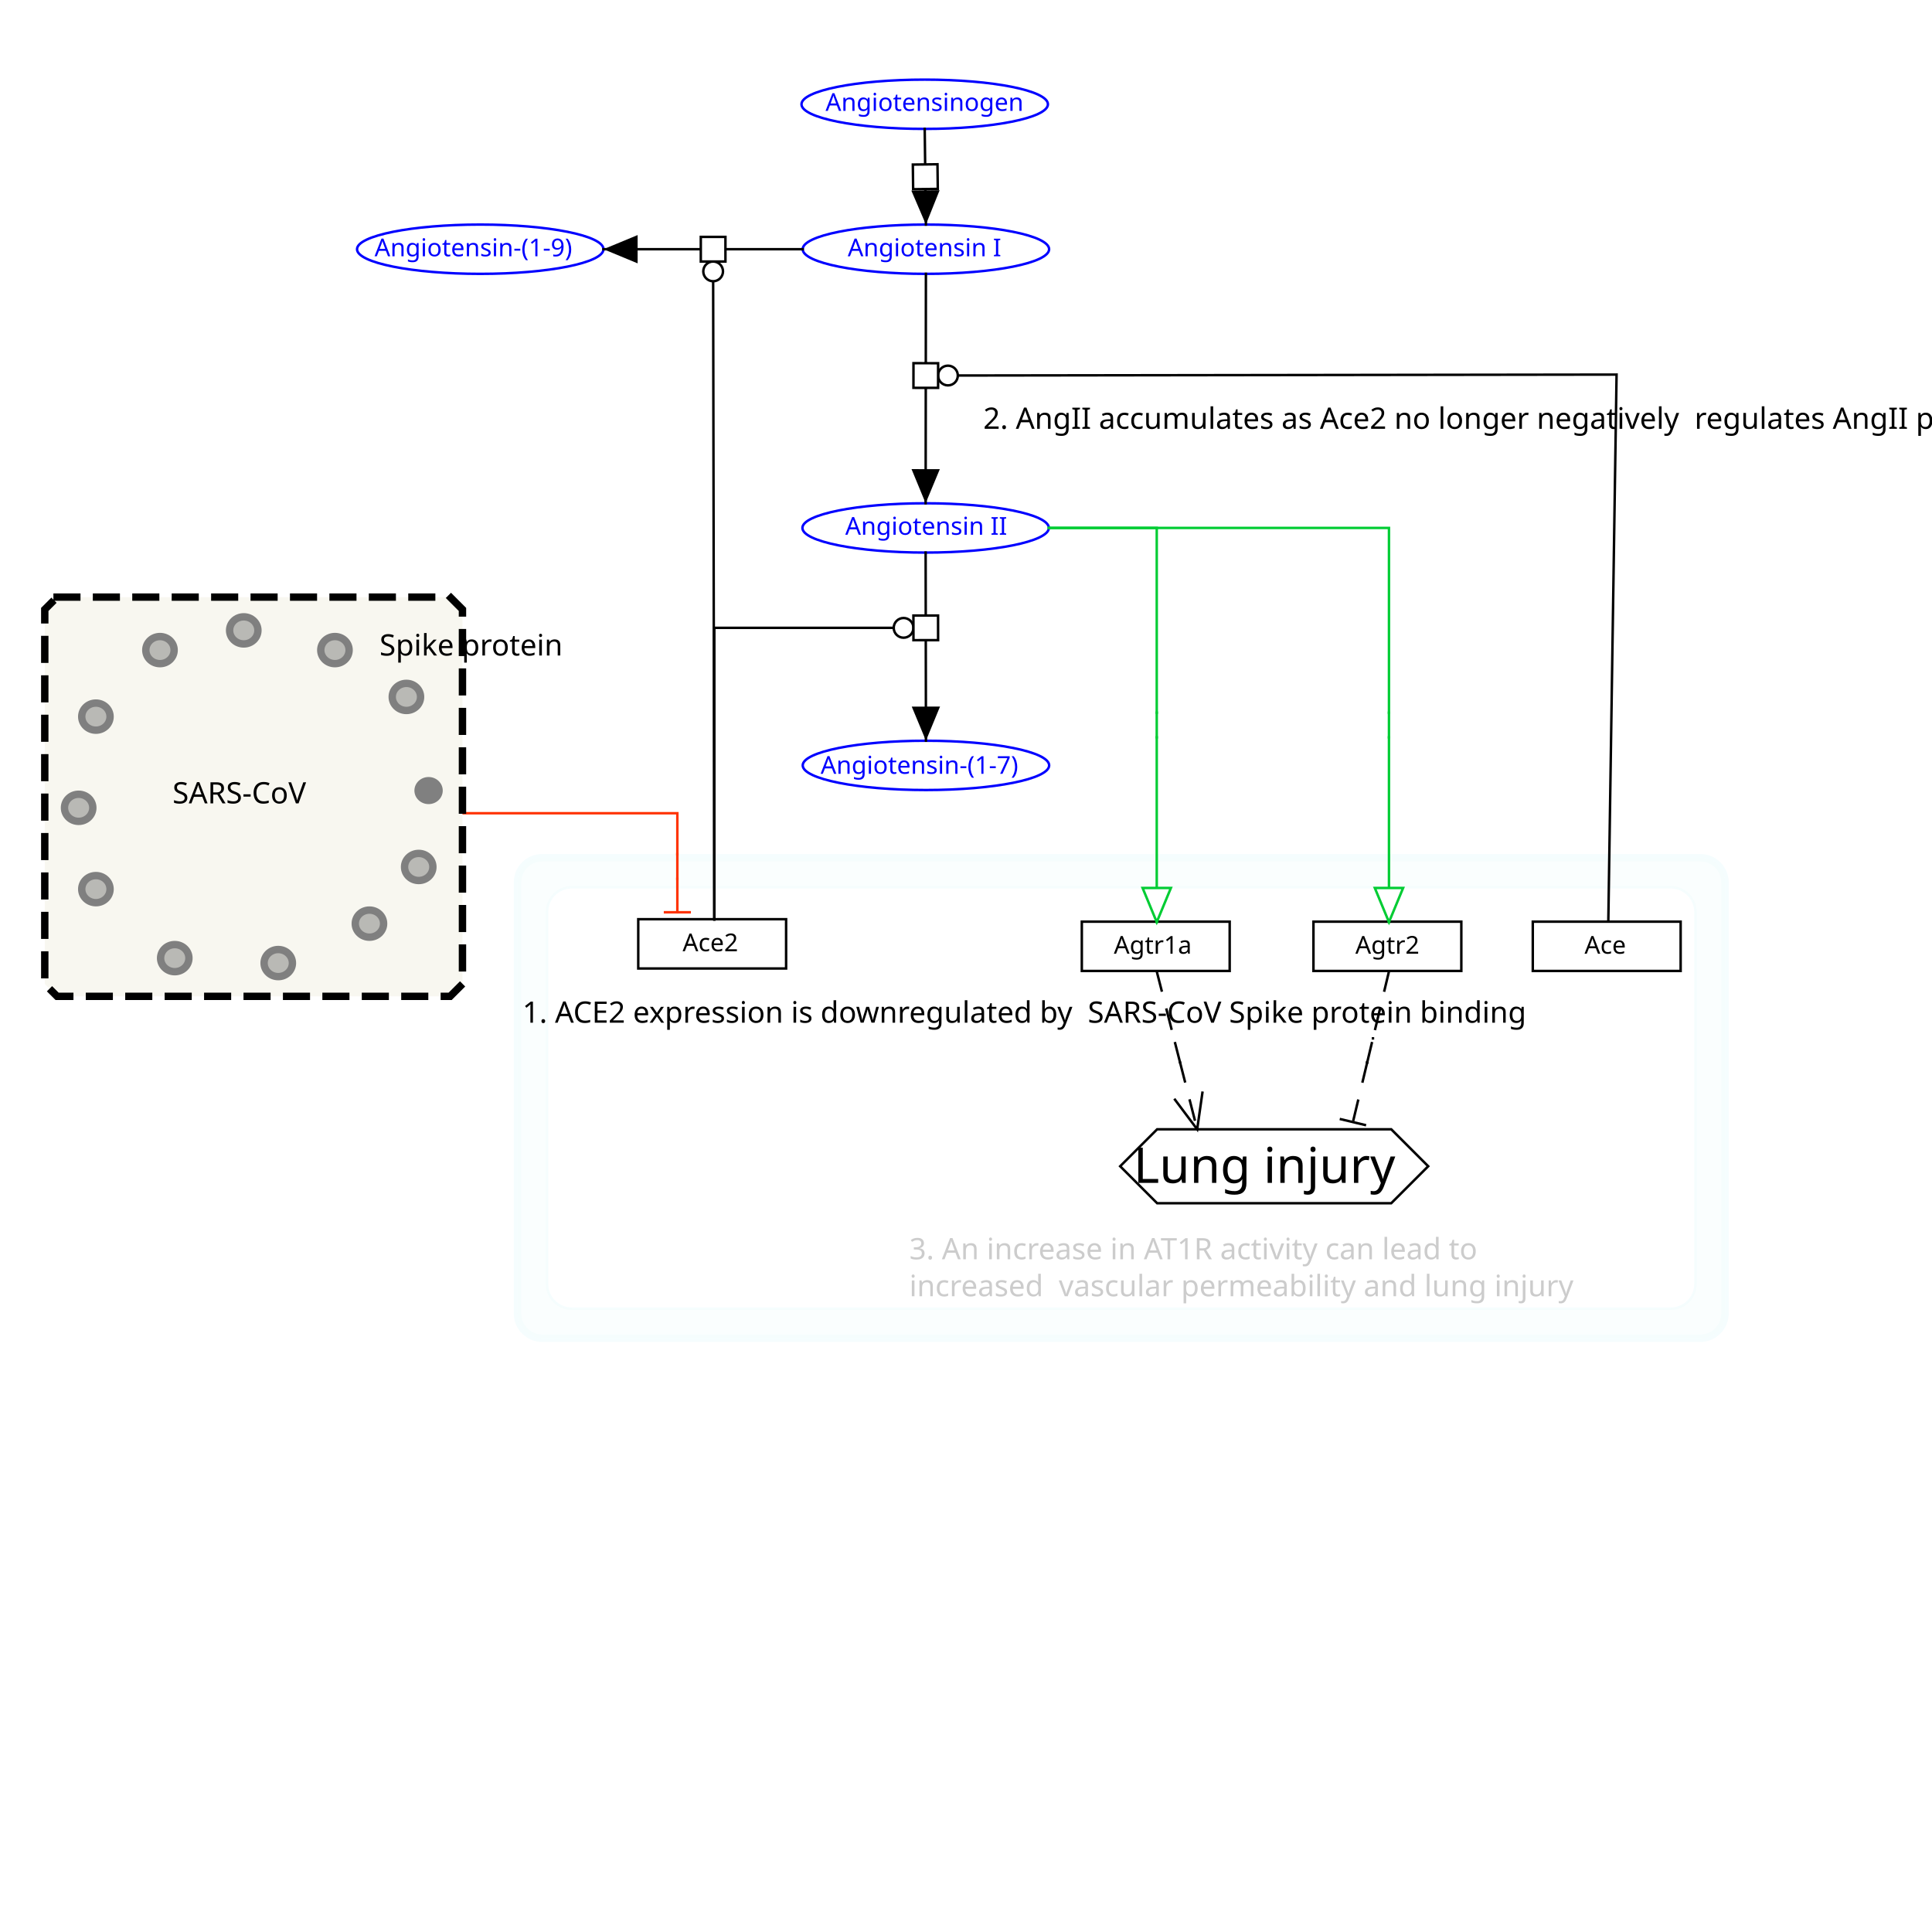
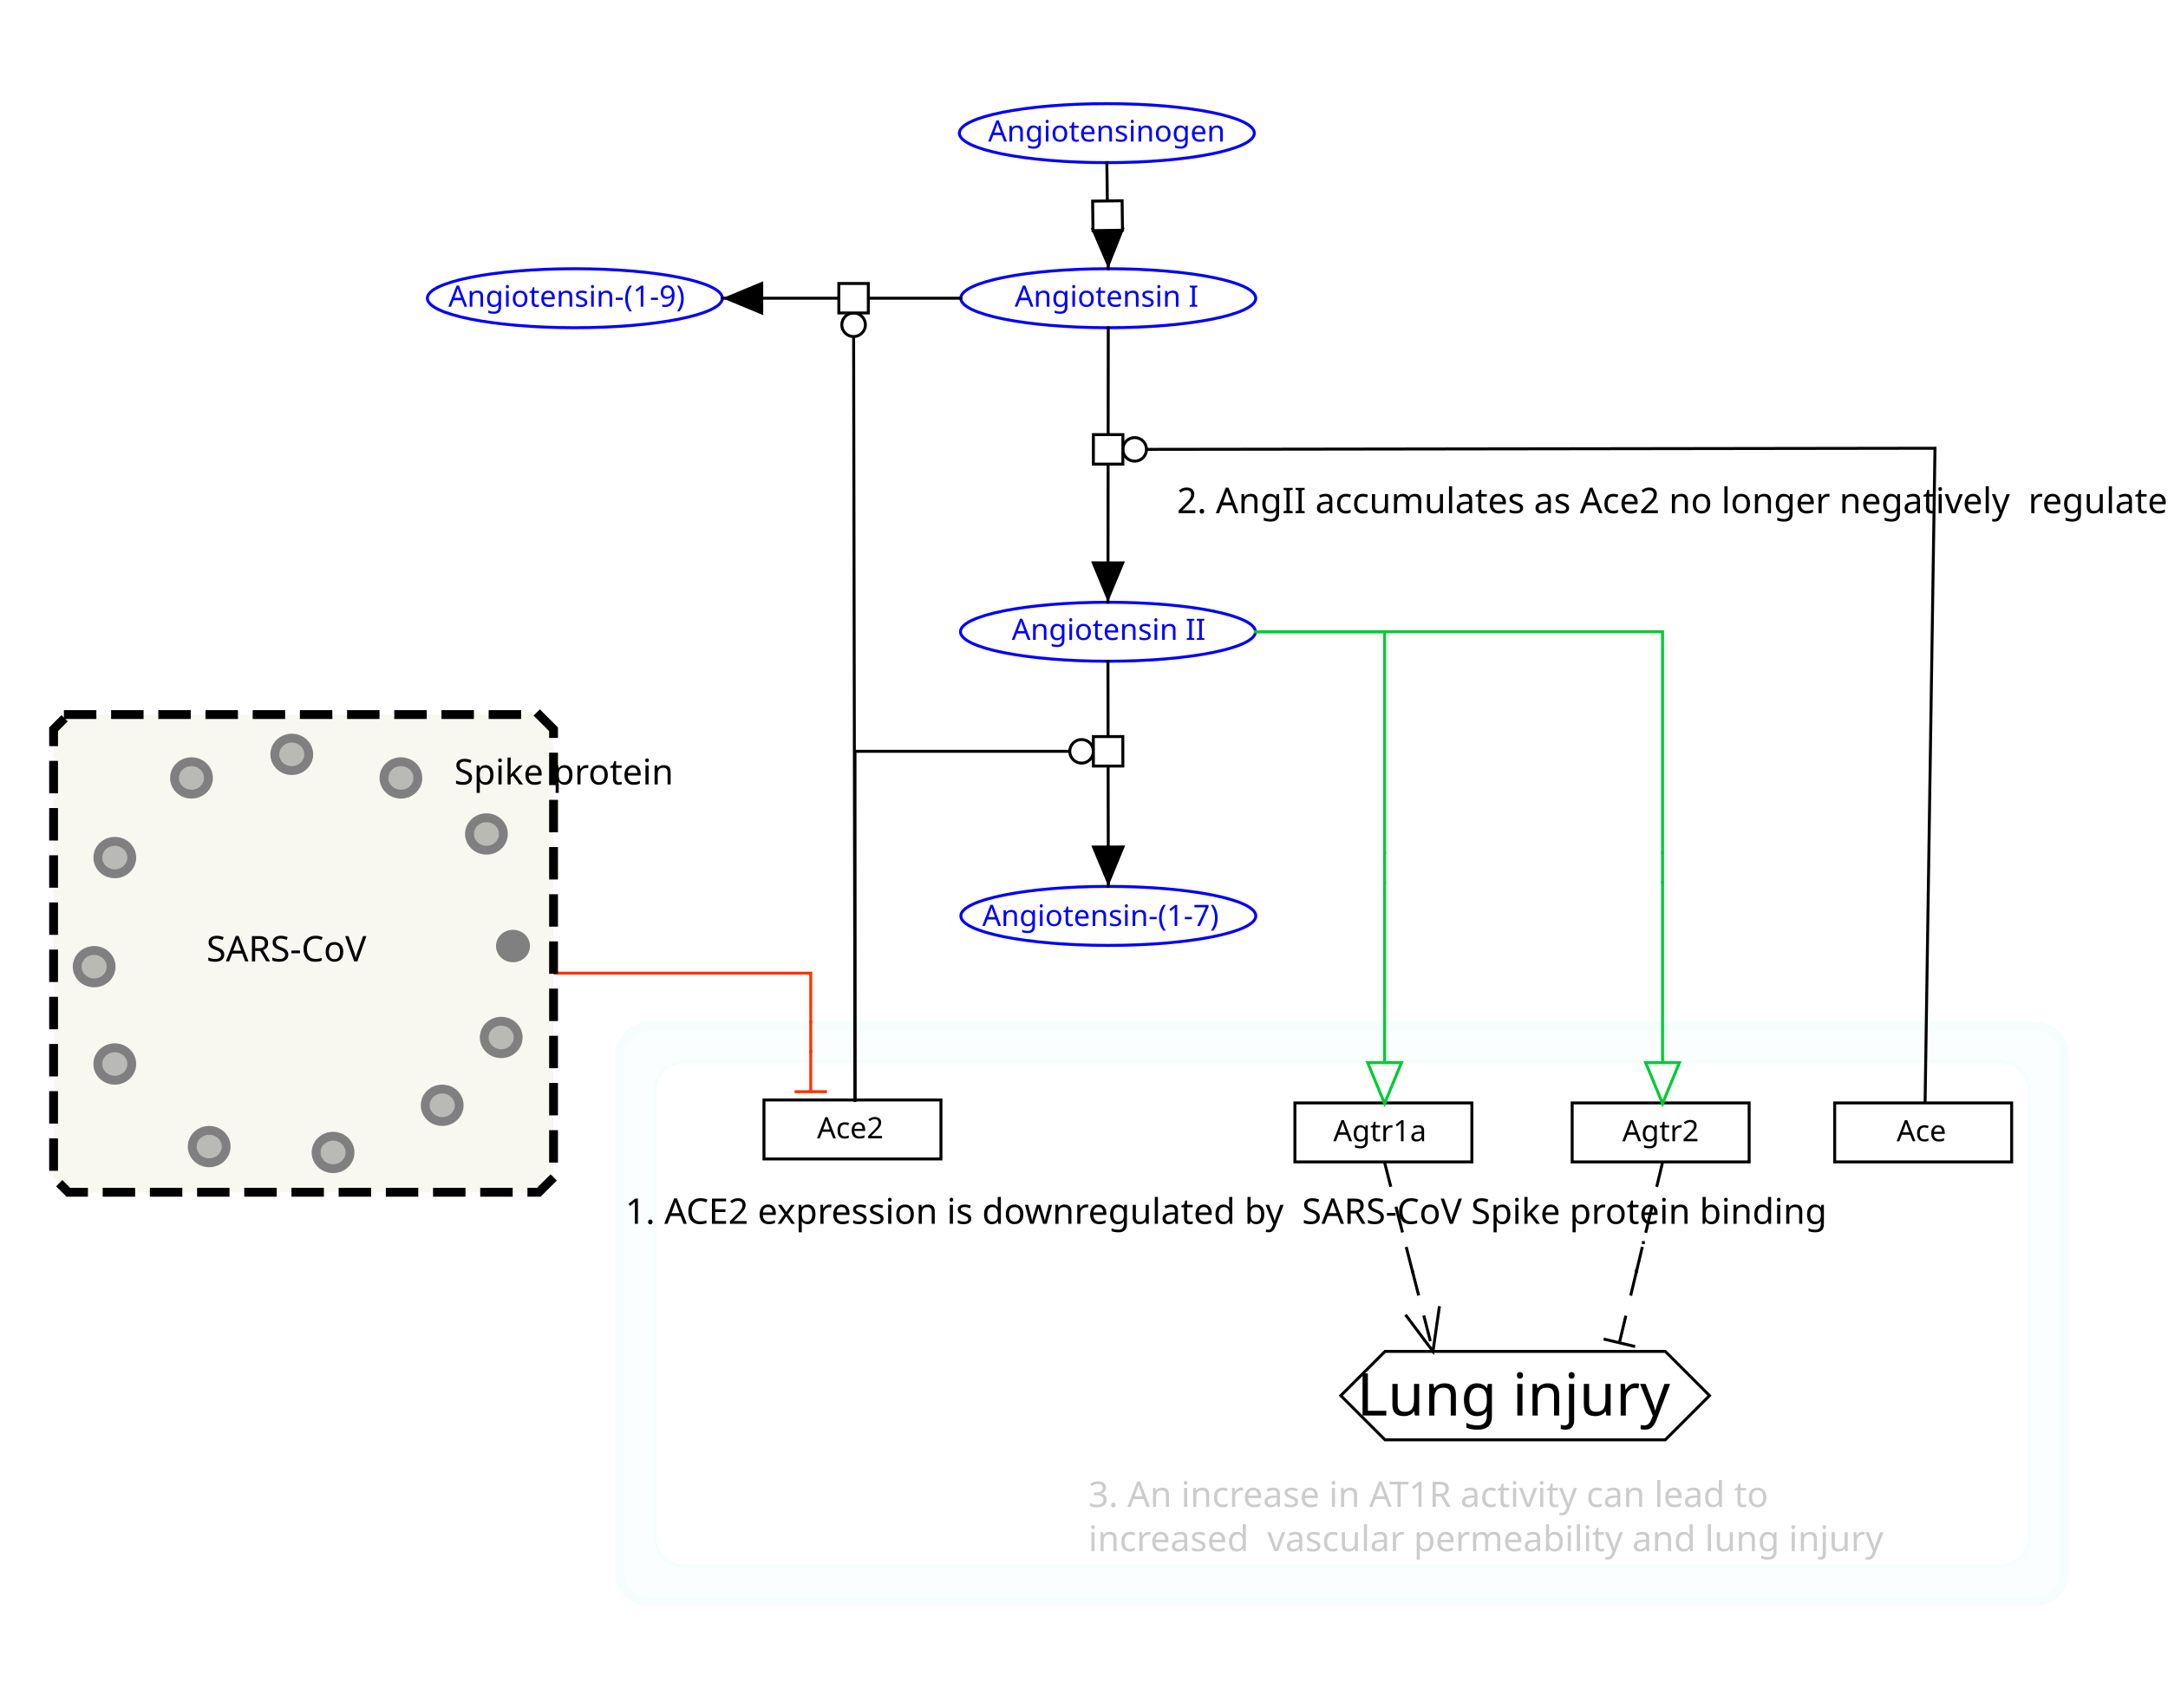
- <svg xmlns="http://www.w3.org/2000/svg" fill-opacity="1" color-rendering="auto" color-interpolation="auto" text-rendering="auto" stroke="black" stroke-linecap="square" stroke-miterlimit="10" shape-rendering="auto" stroke-opacity="1" fill="black" stroke-dasharray="none" font-weight="normal" stroke-width="1" viewBox="0 0 784 773" font-family="'Dialog'" font-style="normal" stroke-linejoin="miter" font-size="12px" stroke-dashoffset="0" image-rendering="auto">
+ <svg xmlns="http://www.w3.org/2000/svg" fill-opacity="1" color-rendering="auto" color-interpolation="auto" text-rendering="auto" stroke="black" stroke-linecap="square" stroke-miterlimit="10" shape-rendering="auto" stroke-opacity="1" fill="black" stroke-dasharray="none" font-weight="normal" stroke-width="1" viewBox="0 0 735 579" font-family="'Dialog'" font-style="normal" stroke-linejoin="miter" font-size="12px" stroke-dashoffset="0" image-rendering="auto">
  <defs id="genericDefs" />
  <g />
  <defs id="genericDefs" />
  <g>
    <g fill="white" text-rendering="geometricPrecision" color-interpolation="linearRGB" color-rendering="optimizeQuality" stroke="white" image-rendering="optimizeQuality">
-       <rect x="-1" width="786" height="775" y="-1" stroke="none" />
+       <rect x="-1" width="737" height="581" y="-1" stroke="none" />
    </g>
    <g fill-opacity="0.031" fill="rgb(245,253,254)" text-rendering="geometricPrecision" color-rendering="optimizeQuality" image-rendering="optimizeQuality" stroke="rgb(245,253,254)" color-interpolation="linearRGB" stroke-opacity="0.031">
      <rect x="210" y="348.04" width="490" rx="10" ry="10" height="195" stroke="none" />
      <rect x="210" y="348.04" fill-opacity="1" fill="none" width="490" rx="10" ry="10" height="195" stroke-width="3" stroke-opacity="1" />
      <rect x="222" y="360.04" fill-opacity="1" fill="none" width="466" rx="10" ry="10" height="171" stroke-opacity="1" />
      <path d="M678 360.04 C683.523 360.04 688 364.517 688 370.04 L688 521.04 C688 526.563 683.523 531.04 678 531.04 L232 531.04 C226.477 531.04 222 526.563 222 521.04 L222 370.04 C222 364.517 226.477 360.04 232 360.04 ZM220 348.04 C214.477 348.04 210 352.517 210 358.04 L210 533.04 C210 538.563 214.477 543.04 220 543.04 L690 543.04 C695.523 543.04 700 538.563 700 533.04 L700 358.04 C700 352.517 695.523 348.04 690 348.04 Z" fill-opacity="0.498" stroke-opacity="0.498" stroke="none" />
    </g>
    <g fill="rgb(204,204,204)" text-rendering="geometricPrecision" color-rendering="optimizeQuality" image-rendering="optimizeQuality" font-family="sans-serif" stroke="rgb(204,204,204)" color-interpolation="linearRGB">
      <text x="369" xml:space="preserve" y="511" stroke="none">3. An increase in AT1R activity can lead to </text>
      <text x="369" xml:space="preserve" y="526" stroke="none">increased  vascular permeability and lung injury</text>
      <ellipse rx="50" fill="white" ry="10" cx="375.62" cy="214.226" stroke="none" />
      <ellipse rx="50" fill="none" ry="10" cx="375.62" cy="214.226" stroke="blue" />
      <text fill="blue" x="343" xml:space="preserve" font-size="10px" y="217" stroke="none">Angiotensin II</text>
      <ellipse rx="50" fill="white" ry="10" cx="375.728" cy="101.126" stroke="none" />
      <ellipse rx="50" fill="none" ry="10" cx="375.728" cy="101.126" stroke="blue" />
      <text fill="blue" x="344" xml:space="preserve" font-size="10px" y="104" stroke="none">Angiotensin I</text>
      <ellipse rx="50" fill="white" ry="10" cx="375.744" cy="310.582" stroke="none" />
      <ellipse rx="50" fill="none" ry="10" cx="375.744" cy="310.582" stroke="blue" />
      <text fill="blue" x="333" xml:space="preserve" font-size="10px" y="314" stroke="none">Angiotensin-(1-7)</text>
-       <ellipse rx="50" fill="white" ry="10" cx="375.246" cy="42.309" stroke="none" />
-       <ellipse rx="50" fill="none" ry="10" cx="375.246" cy="42.309" stroke="blue" />
-       <text fill="blue" x="335" xml:space="preserve" font-size="10px" y="45" stroke="none">Angiotensinogen</text>
+       <ellipse rx="50" fill="white" ry="10" cx="375.246" cy="45.152" stroke="none" />
+       <ellipse rx="50" fill="none" ry="10" cx="375.246" cy="45.152" stroke="blue" />
+       <text fill="blue" x="335" xml:space="preserve" font-size="10px" y="48" stroke="none">Angiotensinogen</text>
      <path fill="none" d="M375.728 111.126 L375.686 147.381" stroke="black" />
      <path fill="none" d="M375.675 157.381 L375.62 204.226" stroke="black" />
      <path fill="black" d="M369.896 190.362 L375.62 204.226 L381.377 190.375 Z" stroke="none" />
      <path fill="none" d="M652.644 374.186 L656 152 L380.68 152.387" stroke="black" />
      <circle fill="white" r="4" cx="384.68" cy="152.382" stroke="none" />
      <circle fill="none" r="4" cx="384.68" cy="152.382" stroke="black" />
      <path fill="none" d="M375.686 147.381 L375.686 147.381" stroke="black" />
      <path fill="none" d="M375.675 157.381 L375.675 157.381" stroke="black" />
      <rect x="370.68" y="147.381" transform="translate(375.6804,152.3815) rotate(90.0664) translate(-375.6804,-152.3815)" fill="white" width="10" height="10" stroke="none" />
      <rect x="370.68" y="147.381" transform="translate(375.6804,152.3815) rotate(90.0664) translate(-375.6804,-152.3815)" fill="none" width="10" height="10" stroke="black" />
    </g>
    <g font-size="10px" text-rendering="geometricPrecision" image-rendering="optimizeQuality" color-rendering="optimizeQuality" font-family="sans-serif" color-interpolation="linearRGB" font-weight="bold">
      <text x="375" xml:space="preserve" y="156" stroke="none" />
    </g>
    <g text-rendering="geometricPrecision" stroke-dasharray="8,8" color-interpolation="linearRGB" color-rendering="optimizeQuality" image-rendering="optimizeQuality">
      <path fill="none" d="M563.638 394.186 L557.138 421.356" />
      <path fill="none" d="M554.812 431.081 L549.01 455.333" />
      <line y2="456.496" fill="none" stroke-dasharray="none" x1="544.147" x2="553.872" y1="454.17" />
      <path fill="none" d="M557.138 421.356 L557.138 421.356" />
      <path fill="none" d="M554.812 431.081 L554.812 431.081" />
      <line y2="421.356" fill="none" x1="554.812" x2="557.138" y1="431.081" />
-       <path stroke-dasharray="none" fill="none" d="M375.246 52.309 L375.425 66.718" />
-       <path stroke-dasharray="none" fill="none" d="M375.549 76.717 L375.728 91.126" />
-       <path stroke-dasharray="none" d="M369.816 77.34 L375.728 91.126 L381.296 77.197 Z" stroke="none" />
-       <rect x="370.487" y="66.717" transform="translate(375.4869,71.7173) rotate(89.2877) translate(-375.4869,-71.7173)" fill="white" width="10" stroke-dasharray="none" height="10" stroke="none" />
-       <rect x="370.487" y="66.717" transform="translate(375.4869,71.7173) rotate(89.2877) translate(-375.4869,-71.7173)" fill="none" width="10" stroke-dasharray="none" height="10" />
+       <path stroke-dasharray="none" fill="none" d="M375.246 55.152 L375.42 68.139" />
+       <path stroke-dasharray="none" fill="none" d="M375.554 78.138 L375.728 91.126" />
+       <path stroke-dasharray="none" d="M369.803 77.346 L375.728 91.126 L381.282 77.192 Z" stroke="none" />
+       <rect x="370.487" y="68.139" transform="translate(375.4869,73.1388) rotate(89.2315) translate(-375.4869,-73.1388)" fill="white" width="10" stroke-dasharray="none" height="10" stroke="none" />
+       <rect x="370.487" y="68.139" transform="translate(375.4869,73.1388) rotate(89.2315) translate(-375.4869,-73.1388)" fill="none" width="10" stroke-dasharray="none" height="10" />
    </g>
    <g font-size="10px" text-rendering="geometricPrecision" image-rendering="optimizeQuality" color-rendering="optimizeQuality" font-family="sans-serif" color-interpolation="linearRGB" font-weight="bold">
-       <text x="375" xml:space="preserve" y="75" stroke="none" />
+       <text x="375" xml:space="preserve" y="77" stroke="none" />
    </g>
    <g fill="rgb(255,51,0)" text-rendering="geometricPrecision" color-interpolation="linearRGB" color-rendering="optimizeQuality" stroke="rgb(255,51,0)" image-rendering="optimizeQuality">
      <path fill="none" d="M173.917 326.3 L173.917 330 L274.864 330 L274.864 346.593" />
      <path fill="none" d="M274.864 356.593 L274.864 370.186" />
      <line y2="370.186" fill="none" x1="269.864" x2="279.864" y1="370.186" />
      <line y2="346.593" fill="none" x1="274.864" x2="274.864" y1="356.593" />
      <path fill="none" d="M375.62 224.226 L375.662 249.769" stroke="black" />
      <path fill="none" d="M375.678 259.769 L375.744 300.582" stroke="black" />
      <path fill="black" d="M369.981 286.733 L375.744 300.582 L381.462 286.715 Z" stroke="none" />
      <path fill="none" d="M289.864 373.186 L289.864 254.769 L370.67 254.777" stroke="black" />
      <circle fill="white" r="4" cx="366.67" cy="254.776" stroke="none" />
      <circle fill="none" r="4" cx="366.67" cy="254.776" stroke="black" />
      <rect x="370.67" y="249.769" transform="translate(375.6697,254.7688) rotate(89.9073) translate(-375.6697,-254.7688)" fill="white" width="10" height="10" stroke="none" />
      <rect x="370.67" y="249.769" transform="translate(375.6697,254.7688) rotate(89.9073) translate(-375.6697,-254.7688)" fill="none" width="10" height="10" stroke="black" />
    </g>
    <g font-size="10px" text-rendering="geometricPrecision" image-rendering="optimizeQuality" color-rendering="optimizeQuality" font-family="sans-serif" color-interpolation="linearRGB" font-weight="bold">
      <text x="375" xml:space="preserve" y="258" stroke="none" />
    </g>
    <g text-rendering="geometricPrecision" stroke-dasharray="8,8" color-interpolation="linearRGB" color-rendering="optimizeQuality" image-rendering="optimizeQuality">
      <path fill="none" d="M469.404 394.186 L476.368 421.375" />
      <path fill="none" d="M478.849 431.062 L485.812 458.251" />
      <path stroke-dasharray="none" fill="none" d="M476.813 446.25 L485.812 458.251 L487.934 443.402" />
      <line y2="421.375" fill="none" x1="478.849" x2="476.368" y1="431.062" />
    </g>
    <g fill-opacity="0.031" fill="rgb(128,128,128)" text-rendering="geometricPrecision" color-rendering="optimizeQuality" image-rendering="optimizeQuality" stroke="rgb(128,128,128)" color-interpolation="linearRGB" stroke-opacity="0.031">
      <rect x="63.167" y="288.8" width="76.5" rx="10" ry="10" height="68.5" stroke="none" />
    </g>
    <g fill="gray" text-rendering="geometricPrecision" color-rendering="optimizeQuality" image-rendering="optimizeQuality" stroke="gray" color-interpolation="linearRGB" stroke-width="3">
      <rect x="63.167" y="288.8" fill="none" width="76.5" rx="10" ry="10" height="68.5" />
      <rect x="75.167" y="300.8" fill="none" width="52.5" rx="10" ry="10" height="44.5" stroke-width="1" />
    </g>
    <g fill-opacity="0.498" fill="rgb(128,128,128)" text-rendering="geometricPrecision" color-rendering="optimizeQuality" image-rendering="optimizeQuality" stroke="rgb(128,128,128)" color-interpolation="linearRGB" stroke-opacity="0.498">
      <path d="M117.667 300.8 C123.19 300.8 127.667 305.277 127.667 310.8 L127.667 335.3 C127.667 340.823 123.19 345.3 117.667 345.3 L85.167 345.3 C79.644 345.3 75.167 340.823 75.167 335.3 L75.167 310.8 C75.167 305.277 79.644 300.8 85.167 300.8 ZM73.167 288.8 C67.644 288.8 63.167 293.277 63.167 298.8 L63.167 347.3 C63.167 352.823 67.644 357.3 73.167 357.3 L129.667 357.3 C135.19 357.3 139.667 352.823 139.667 347.3 L139.667 298.8 C139.667 293.277 135.19 288.8 129.667 288.8 Z" stroke="none" />
    </g>
    <g fill="rgb(255,204,0)" text-rendering="geometricPrecision" color-rendering="optimizeQuality" image-rendering="optimizeQuality" font-family="sans-serif" stroke="rgb(255,204,0)" color-interpolation="linearRGB">
      <text x="63" xml:space="preserve" y="296" stroke="none"> </text>
    </g>
    <g fill-opacity="0" fill="rgb(0,0,0)" text-rendering="geometricPrecision" color-rendering="optimizeQuality" image-rendering="optimizeQuality" stroke="rgb(0,0,0)" color-interpolation="linearRGB" stroke-opacity="0">
      <path d="M454.562 473.251 L469.562 458.251 L564.562 458.251 L579.562 473.251 L564.562 488.251 L469.562 488.251 Z" stroke="none" fill-rule="evenodd" />
    </g>
    <g text-rendering="geometricPrecision" color-rendering="optimizeQuality" color-interpolation="linearRGB" image-rendering="optimizeQuality">
      <path fill="none" d="M454.562 473.251 L469.562 458.251 L564.562 458.251 L579.562 473.251 L564.562 488.251 L469.562 488.251 Z" fill-rule="evenodd" />
      <text x="460" xml:space="preserve" font-size="20px" y="480" font-family="sans-serif" stroke="none">Lung injury</text>
      <rect fill="white" x="439" width="60" height="20" y="374" stroke="none" />
      <rect fill="none" x="439" width="60" height="20" y="374" />
      <text x="452" xml:space="preserve" font-size="10px" y="387" font-family="sans-serif" stroke="none">Agtr1a</text>
      <rect fill="white" x="259" width="60" height="20" y="373" stroke="none" />
      <rect fill="none" x="259" width="60" height="20" y="373" />
      <text x="277" xml:space="preserve" font-size="10px" y="386" font-family="sans-serif" stroke="none">Ace2</text>
      <rect fill="white" x="622" width="60" height="20" y="374" stroke="none" />
      <rect fill="none" x="622" width="60" height="20" y="374" />
      <text x="643" xml:space="preserve" font-size="10px" y="387" font-family="sans-serif" stroke="none">Ace</text>
      <rect fill="white" x="533" width="60" height="20" y="374" stroke="none" />
      <rect fill="none" x="533" width="60" height="20" y="374" />
      <text x="550" xml:space="preserve" font-size="10px" y="387" font-family="sans-serif" stroke="none">Agtr2</text>
      <path fill="rgb(248,247,240)" d="M23.167 242.3 L182.667 242.3 L187.667 247.3 L187.667 399.3 L182.667 404.3 L23.167 404.3 L18.167 399.3 L18.167 247.3 Z" fill-rule="evenodd" stroke="none" />
      <path fill="none" stroke-width="3" stroke-dasharray="8,8" d="M23.167 242.3 L182.667 242.3 L187.667 247.3 L187.667 399.3 L182.667 404.3 L23.167 404.3 L18.167 399.3 L18.167 247.3 Z" fill-rule="evenodd" />
      <text x="70" xml:space="preserve" y="326" font-family="sans-serif" stroke="none">SARS-CoV</text>
      <ellipse rx="5.75" fill="gray" ry="5.5" cx="173.917" cy="320.8" stroke="none" />
      <text fill="red" x="171" xml:space="preserve" y="325" font-family="sans-serif" stroke="none"> </text>
    </g>
    <g fill-opacity="0.031" fill="rgb(128,128,128)" text-rendering="geometricPrecision" color-rendering="optimizeQuality" image-rendering="optimizeQuality" stroke="rgb(128,128,128)" color-interpolation="linearRGB" stroke-opacity="0.031">
      <rect x="164.167" y="346.3" width="11.5" rx="10" ry="10" height="11" stroke="none" />
    </g>
    <g fill="gray" text-rendering="geometricPrecision" color-rendering="optimizeQuality" image-rendering="optimizeQuality" stroke="gray" color-interpolation="linearRGB" stroke-width="3">
      <rect x="164.167" y="346.3" fill="none" width="11.5" rx="10" ry="10" height="11" />
    </g>
    <g fill-opacity="0.498" fill="rgb(128,128,128)" text-rendering="geometricPrecision" color-rendering="optimizeQuality" image-rendering="optimizeQuality" stroke="rgb(128,128,128)" color-interpolation="linearRGB" stroke-opacity="0.498">
      <path d="M169.917 346.3 C166.741 346.3 164.167 348.762 164.167 351.8 C164.167 354.837 166.741 357.3 169.917 357.3 C173.093 357.3 175.667 354.837 175.667 351.8 C175.667 348.762 173.093 346.3 169.917 346.3 Z" stroke="none" />
    </g>
    <g font-size="8px" fill="red" text-rendering="geometricPrecision" image-rendering="optimizeQuality" color-rendering="optimizeQuality" font-family="sans-serif" stroke="red" color-interpolation="linearRGB">
      <text x="164" xml:space="preserve" y="351" stroke="none"> </text>
    </g>
    <g fill-opacity="0.031" fill="rgb(128,128,128)" text-rendering="geometricPrecision" color-rendering="optimizeQuality" image-rendering="optimizeQuality" stroke="rgb(128,128,128)" color-interpolation="linearRGB" stroke-opacity="0.031">
      <rect x="144.167" y="369.3" width="11.5" rx="10" ry="10" height="11" stroke="none" />
    </g>
    <g fill="gray" text-rendering="geometricPrecision" color-rendering="optimizeQuality" image-rendering="optimizeQuality" stroke="gray" color-interpolation="linearRGB" stroke-width="3">
      <rect x="144.167" y="369.3" fill="none" width="11.5" rx="10" ry="10" height="11" />
    </g>
    <g fill-opacity="0.498" fill="rgb(128,128,128)" text-rendering="geometricPrecision" color-rendering="optimizeQuality" image-rendering="optimizeQuality" stroke="rgb(128,128,128)" color-interpolation="linearRGB" stroke-opacity="0.498">
      <path d="M149.917 369.3 C146.741 369.3 144.167 371.762 144.167 374.8 C144.167 377.837 146.741 380.3 149.917 380.3 C153.093 380.3 155.667 377.837 155.667 374.8 C155.667 371.762 153.093 369.3 149.917 369.3 Z" stroke="none" />
    </g>
    <g font-size="8px" fill="red" text-rendering="geometricPrecision" image-rendering="optimizeQuality" color-rendering="optimizeQuality" font-family="sans-serif" stroke="red" color-interpolation="linearRGB">
      <text x="144" xml:space="preserve" y="374" stroke="none"> </text>
    </g>
    <g fill-opacity="0.031" fill="rgb(128,128,128)" text-rendering="geometricPrecision" color-rendering="optimizeQuality" image-rendering="optimizeQuality" stroke="rgb(128,128,128)" color-interpolation="linearRGB" stroke-opacity="0.031">
      <rect x="159.167" y="277.3" width="11.5" rx="10" ry="10" height="11" stroke="none" />
    </g>
    <g fill="gray" text-rendering="geometricPrecision" color-rendering="optimizeQuality" image-rendering="optimizeQuality" stroke="gray" color-interpolation="linearRGB" stroke-width="3">
      <rect x="159.167" y="277.3" fill="none" width="11.5" rx="10" ry="10" height="11" />
    </g>
    <g fill-opacity="0.498" fill="rgb(128,128,128)" text-rendering="geometricPrecision" color-rendering="optimizeQuality" image-rendering="optimizeQuality" stroke="rgb(128,128,128)" color-interpolation="linearRGB" stroke-opacity="0.498">
      <path d="M164.917 277.3 C161.741 277.3 159.167 279.762 159.167 282.8 C159.167 285.837 161.741 288.3 164.917 288.3 C168.093 288.3 170.667 285.837 170.667 282.8 C170.667 279.762 168.093 277.3 164.917 277.3 Z" stroke="none" />
    </g>
    <g font-size="8px" fill="red" text-rendering="geometricPrecision" image-rendering="optimizeQuality" color-rendering="optimizeQuality" font-family="sans-serif" stroke="red" color-interpolation="linearRGB">
      <text x="159" xml:space="preserve" y="282" stroke="none"> </text>
    </g>
    <g fill-opacity="0.031" fill="rgb(128,128,128)" text-rendering="geometricPrecision" color-rendering="optimizeQuality" image-rendering="optimizeQuality" stroke="rgb(128,128,128)" color-interpolation="linearRGB" stroke-opacity="0.031">
      <rect x="33.167" y="355.3" width="11.5" rx="10" ry="10" height="11" stroke="none" />
    </g>
    <g fill="gray" text-rendering="geometricPrecision" color-rendering="optimizeQuality" image-rendering="optimizeQuality" stroke="gray" color-interpolation="linearRGB" stroke-width="3">
      <rect x="33.167" y="355.3" fill="none" width="11.5" rx="10" ry="10" height="11" />
    </g>
    <g fill-opacity="0.498" fill="rgb(128,128,128)" text-rendering="geometricPrecision" color-rendering="optimizeQuality" image-rendering="optimizeQuality" stroke="rgb(128,128,128)" color-interpolation="linearRGB" stroke-opacity="0.498">
      <path d="M38.917 355.3 C35.741 355.3 33.167 357.762 33.167 360.8 C33.167 363.837 35.741 366.3 38.917 366.3 C42.093 366.3 44.667 363.837 44.667 360.8 C44.667 357.762 42.093 355.3 38.917 355.3 Z" stroke="none" />
    </g>
    <g font-size="8px" fill="red" text-rendering="geometricPrecision" image-rendering="optimizeQuality" color-rendering="optimizeQuality" font-family="sans-serif" stroke="red" color-interpolation="linearRGB">
      <text x="33" xml:space="preserve" y="360" stroke="none"> </text>
    </g>
    <g fill-opacity="0.031" fill="rgb(128,128,128)" text-rendering="geometricPrecision" color-rendering="optimizeQuality" image-rendering="optimizeQuality" stroke="rgb(128,128,128)" color-interpolation="linearRGB" stroke-opacity="0.031">
      <rect x="26.167" y="322.3" width="11.5" rx="10" ry="10" height="11" stroke="none" />
    </g>
    <g fill="gray" text-rendering="geometricPrecision" color-rendering="optimizeQuality" image-rendering="optimizeQuality" stroke="gray" color-interpolation="linearRGB" stroke-width="3">
      <rect x="26.167" y="322.3" fill="none" width="11.5" rx="10" ry="10" height="11" />
    </g>
    <g fill-opacity="0.498" fill="rgb(128,128,128)" text-rendering="geometricPrecision" color-rendering="optimizeQuality" image-rendering="optimizeQuality" stroke="rgb(128,128,128)" color-interpolation="linearRGB" stroke-opacity="0.498">
      <path d="M31.917 322.3 C28.741 322.3 26.167 324.762 26.167 327.8 C26.167 330.837 28.741 333.3 31.917 333.3 C35.093 333.3 37.667 330.837 37.667 327.8 C37.667 324.762 35.093 322.3 31.917 322.3 Z" stroke="none" />
    </g>
    <g font-size="8px" fill="red" text-rendering="geometricPrecision" image-rendering="optimizeQuality" color-rendering="optimizeQuality" font-family="sans-serif" stroke="red" color-interpolation="linearRGB">
      <text x="26" xml:space="preserve" y="327" stroke="none"> </text>
    </g>
    <g fill-opacity="0.031" fill="rgb(128,128,128)" text-rendering="geometricPrecision" color-rendering="optimizeQuality" image-rendering="optimizeQuality" stroke="rgb(128,128,128)" color-interpolation="linearRGB" stroke-opacity="0.031">
      <rect x="33.167" y="285.3" width="11.5" rx="10" ry="10" height="11" stroke="none" />
    </g>
    <g fill="gray" text-rendering="geometricPrecision" color-rendering="optimizeQuality" image-rendering="optimizeQuality" stroke="gray" color-interpolation="linearRGB" stroke-width="3">
      <rect x="33.167" y="285.3" fill="none" width="11.5" rx="10" ry="10" height="11" />
    </g>
    <g fill-opacity="0.498" fill="rgb(128,128,128)" text-rendering="geometricPrecision" color-rendering="optimizeQuality" image-rendering="optimizeQuality" stroke="rgb(128,128,128)" color-interpolation="linearRGB" stroke-opacity="0.498">
      <path d="M38.917 285.3 C35.741 285.3 33.167 287.762 33.167 290.8 C33.167 293.837 35.741 296.3 38.917 296.3 C42.093 296.3 44.667 293.837 44.667 290.8 C44.667 287.762 42.093 285.3 38.917 285.3 Z" stroke="none" />
    </g>
    <g font-size="8px" fill="red" text-rendering="geometricPrecision" image-rendering="optimizeQuality" color-rendering="optimizeQuality" font-family="sans-serif" stroke="red" color-interpolation="linearRGB">
      <text x="33" xml:space="preserve" y="290" stroke="none"> </text>
    </g>
    <g fill-opacity="0.031" fill="rgb(128,128,128)" text-rendering="geometricPrecision" color-rendering="optimizeQuality" image-rendering="optimizeQuality" stroke="rgb(128,128,128)" color-interpolation="linearRGB" stroke-opacity="0.031">
      <rect x="59.167" y="258.3" width="11.5" rx="10" ry="10" height="11" stroke="none" />
    </g>
    <g fill="gray" text-rendering="geometricPrecision" color-rendering="optimizeQuality" image-rendering="optimizeQuality" stroke="gray" color-interpolation="linearRGB" stroke-width="3">
      <rect x="59.167" y="258.3" fill="none" width="11.5" rx="10" ry="10" height="11" />
    </g>
    <g fill-opacity="0.498" fill="rgb(128,128,128)" text-rendering="geometricPrecision" color-rendering="optimizeQuality" image-rendering="optimizeQuality" stroke="rgb(128,128,128)" color-interpolation="linearRGB" stroke-opacity="0.498">
      <path d="M64.917 258.3 C61.741 258.3 59.167 260.762 59.167 263.8 C59.167 266.837 61.741 269.3 64.917 269.3 C68.093 269.3 70.667 266.837 70.667 263.8 C70.667 260.762 68.093 258.3 64.917 258.3 Z" stroke="none" />
    </g>
    <g font-size="8px" fill="red" text-rendering="geometricPrecision" image-rendering="optimizeQuality" color-rendering="optimizeQuality" font-family="sans-serif" stroke="red" color-interpolation="linearRGB">
      <text x="59" xml:space="preserve" y="263" stroke="none"> </text>
    </g>
    <g fill-opacity="0.031" fill="rgb(128,128,128)" text-rendering="geometricPrecision" color-rendering="optimizeQuality" image-rendering="optimizeQuality" stroke="rgb(128,128,128)" color-interpolation="linearRGB" stroke-opacity="0.031">
      <rect x="93.167" y="250.3" width="11.5" rx="10" ry="10" height="11" stroke="none" />
    </g>
    <g fill="gray" text-rendering="geometricPrecision" color-rendering="optimizeQuality" image-rendering="optimizeQuality" stroke="gray" color-interpolation="linearRGB" stroke-width="3">
      <rect x="93.167" y="250.3" fill="none" width="11.5" rx="10" ry="10" height="11" />
    </g>
    <g fill-opacity="0.498" fill="rgb(128,128,128)" text-rendering="geometricPrecision" color-rendering="optimizeQuality" image-rendering="optimizeQuality" stroke="rgb(128,128,128)" color-interpolation="linearRGB" stroke-opacity="0.498">
      <path d="M98.917 250.3 C95.741 250.3 93.167 252.762 93.167 255.8 C93.167 258.837 95.741 261.3 98.917 261.3 C102.093 261.3 104.667 258.837 104.667 255.8 C104.667 252.762 102.093 250.3 98.917 250.3 Z" stroke="none" />
    </g>
    <g font-size="8px" fill="red" text-rendering="geometricPrecision" image-rendering="optimizeQuality" color-rendering="optimizeQuality" font-family="sans-serif" stroke="red" color-interpolation="linearRGB">
      <text x="93" xml:space="preserve" y="255" stroke="none"> </text>
    </g>
    <g fill-opacity="0.031" fill="rgb(128,128,128)" text-rendering="geometricPrecision" color-rendering="optimizeQuality" image-rendering="optimizeQuality" stroke="rgb(128,128,128)" color-interpolation="linearRGB" stroke-opacity="0.031">
      <rect x="130.167" y="258.3" width="11.5" rx="10" ry="10" height="11" stroke="none" />
    </g>
    <g fill="gray" text-rendering="geometricPrecision" color-rendering="optimizeQuality" image-rendering="optimizeQuality" stroke="gray" color-interpolation="linearRGB" stroke-width="3">
      <rect x="130.167" y="258.3" fill="none" width="11.5" rx="10" ry="10" height="11" />
    </g>
    <g fill-opacity="0.498" fill="rgb(128,128,128)" text-rendering="geometricPrecision" color-rendering="optimizeQuality" image-rendering="optimizeQuality" stroke="rgb(128,128,128)" color-interpolation="linearRGB" stroke-opacity="0.498">
      <path d="M135.917 258.3 C132.741 258.3 130.167 260.762 130.167 263.8 C130.167 266.837 132.741 269.3 135.917 269.3 C139.093 269.3 141.667 266.837 141.667 263.8 C141.667 260.762 139.093 258.3 135.917 258.3 Z" stroke="none" />
    </g>
    <g font-size="8px" fill="red" text-rendering="geometricPrecision" image-rendering="optimizeQuality" color-rendering="optimizeQuality" font-family="sans-serif" stroke="red" color-interpolation="linearRGB">
      <text x="130" xml:space="preserve" y="263" stroke="none"> </text>
    </g>
    <g fill-opacity="0.031" fill="rgb(128,128,128)" text-rendering="geometricPrecision" color-rendering="optimizeQuality" image-rendering="optimizeQuality" stroke="rgb(128,128,128)" color-interpolation="linearRGB" stroke-opacity="0.031">
      <rect x="65.167" y="383.3" width="11.5" rx="10" ry="10" height="11" stroke="none" />
    </g>
    <g fill="gray" text-rendering="geometricPrecision" color-rendering="optimizeQuality" image-rendering="optimizeQuality" stroke="gray" color-interpolation="linearRGB" stroke-width="3">
      <rect x="65.167" y="383.3" fill="none" width="11.5" rx="10" ry="10" height="11" />
    </g>
    <g fill-opacity="0.498" fill="rgb(128,128,128)" text-rendering="geometricPrecision" color-rendering="optimizeQuality" image-rendering="optimizeQuality" stroke="rgb(128,128,128)" color-interpolation="linearRGB" stroke-opacity="0.498">
      <path d="M70.917 383.3 C67.741 383.3 65.167 385.762 65.167 388.8 C65.167 391.837 67.741 394.3 70.917 394.3 C74.093 394.3 76.667 391.837 76.667 388.8 C76.667 385.762 74.093 383.3 70.917 383.3 Z" stroke="none" />
    </g>
    <g font-size="8px" fill="red" text-rendering="geometricPrecision" image-rendering="optimizeQuality" color-rendering="optimizeQuality" font-family="sans-serif" stroke="red" color-interpolation="linearRGB">
      <text x="65" xml:space="preserve" y="388" stroke="none"> </text>
    </g>
    <g fill-opacity="0.031" fill="rgb(128,128,128)" text-rendering="geometricPrecision" color-rendering="optimizeQuality" image-rendering="optimizeQuality" stroke="rgb(128,128,128)" color-interpolation="linearRGB" stroke-opacity="0.031">
      <rect x="107.167" y="385.3" width="11.5" rx="10" ry="10" height="11" stroke="none" />
    </g>
    <g fill="gray" text-rendering="geometricPrecision" color-rendering="optimizeQuality" image-rendering="optimizeQuality" stroke="gray" color-interpolation="linearRGB" stroke-width="3">
      <rect x="107.167" y="385.3" fill="none" width="11.5" rx="10" ry="10" height="11" />
    </g>
    <g fill-opacity="0.498" fill="rgb(128,128,128)" text-rendering="geometricPrecision" color-rendering="optimizeQuality" image-rendering="optimizeQuality" stroke="rgb(128,128,128)" color-interpolation="linearRGB" stroke-opacity="0.498">
      <path d="M112.917 385.3 C109.741 385.3 107.167 387.762 107.167 390.8 C107.167 393.837 109.741 396.3 112.917 396.3 C116.093 396.3 118.667 393.837 118.667 390.8 C118.667 387.762 116.093 385.3 112.917 385.3 Z" stroke="none" />
    </g>
    <g font-size="8px" fill="red" text-rendering="geometricPrecision" image-rendering="optimizeQuality" color-rendering="optimizeQuality" font-family="sans-serif" stroke="red" color-interpolation="linearRGB">
      <text x="107" xml:space="preserve" y="390" stroke="none"> </text>
    </g>
    <g fill="rgb(0,204,51)" text-rendering="geometricPrecision" color-interpolation="linearRGB" color-rendering="optimizeQuality" stroke="rgb(0,204,51)" image-rendering="optimizeQuality">
      <path fill="none" d="M425.62 214.226 L469.404 214.226 L469.404 289.206" />
      <path fill="none" d="M469.404 299.206 L469.404 374.186" />
      <path fill="white" d="M469.404 374.186 L463.664 360.328 L475.145 360.328 Z" stroke="none" />
      <path fill="none" d="M469.404 374.186 L463.664 360.328 L475.145 360.328 Z" />
      <line y2="289.206" fill="none" x1="469.404" x2="469.404" y1="299.206" />
      <path fill="none" d="M425.62 214.226 L563.638 214.226 L563.638 289.206" />
      <path fill="none" d="M563.638 299.206 L563.638 374.186" />
      <path fill="white" d="M563.638 374.186 L557.898 360.328 L569.379 360.328 Z" stroke="none" />
      <path fill="none" d="M563.638 374.186 L557.898 360.328 L569.379 360.328 Z" />
      <line y2="289.206" fill="none" x1="563.638" x2="563.638" y1="299.206" />
      <ellipse rx="50" fill="white" ry="10" cx="194.887" cy="101.126" stroke="none" />
      <ellipse rx="50" fill="none" ry="10" cx="194.887" cy="101.126" stroke="blue" />
    </g>
    <g font-size="10px" fill="blue" text-rendering="geometricPrecision" image-rendering="optimizeQuality" color-rendering="optimizeQuality" font-family="sans-serif" stroke="blue" color-interpolation="linearRGB">
      <text x="152" xml:space="preserve" y="104" stroke="none">Angiotensin-(1-9)</text>
    </g>
    <g text-rendering="geometricPrecision" color-rendering="optimizeQuality" color-interpolation="linearRGB" image-rendering="optimizeQuality">
      <path fill="none" d="M325.728 101.126 L294.381 101.126" />
      <path fill="none" d="M284.381 101.126 L244.887 101.126" />
      <path d="M258.745 95.386 L244.887 101.126 L258.745 106.866 Z" stroke="none" />
      <path fill="none" d="M289.864 373.186 L289.381 106.126" />
      <circle fill="white" r="4" cx="289.389" cy="110.126" stroke="none" />
      <circle fill="none" r="4" cx="289.389" cy="110.126" />
      <rect x="284.381" y="96.126" transform="translate(289.3813,101.1259) rotate(180) translate(-289.3813,-101.1259)" fill="white" width="10" height="10" stroke="none" />
      <rect fill="none" x="284.381" width="10" height="10" y="96.126" transform="translate(289.3813,101.1259) rotate(180) translate(-289.3813,-101.1259)" />
      <text x="289" font-size="10px" y="105" font-family="sans-serif" stroke="none" font-weight="bold" xml:space="preserve" />
      <text x="399" xml:space="preserve" y="174" stroke="none">2. AngII accumulates as Ace2 no longer negatively  regulates AngII production</text>
+       <text x="212" xml:space="preserve" y="415" stroke="none">1. ACE2 expression is downregulated by  SARS-CoV Spike protein binding</text>
      <text x="154" xml:space="preserve" y="266" stroke="none">Spike protein</text>
-       <text x="212" xml:space="preserve" y="415" stroke="none">1. ACE2 expression is downregulated by  SARS-CoV Spike protein binding</text>
    </g>
  </g>
</svg>
